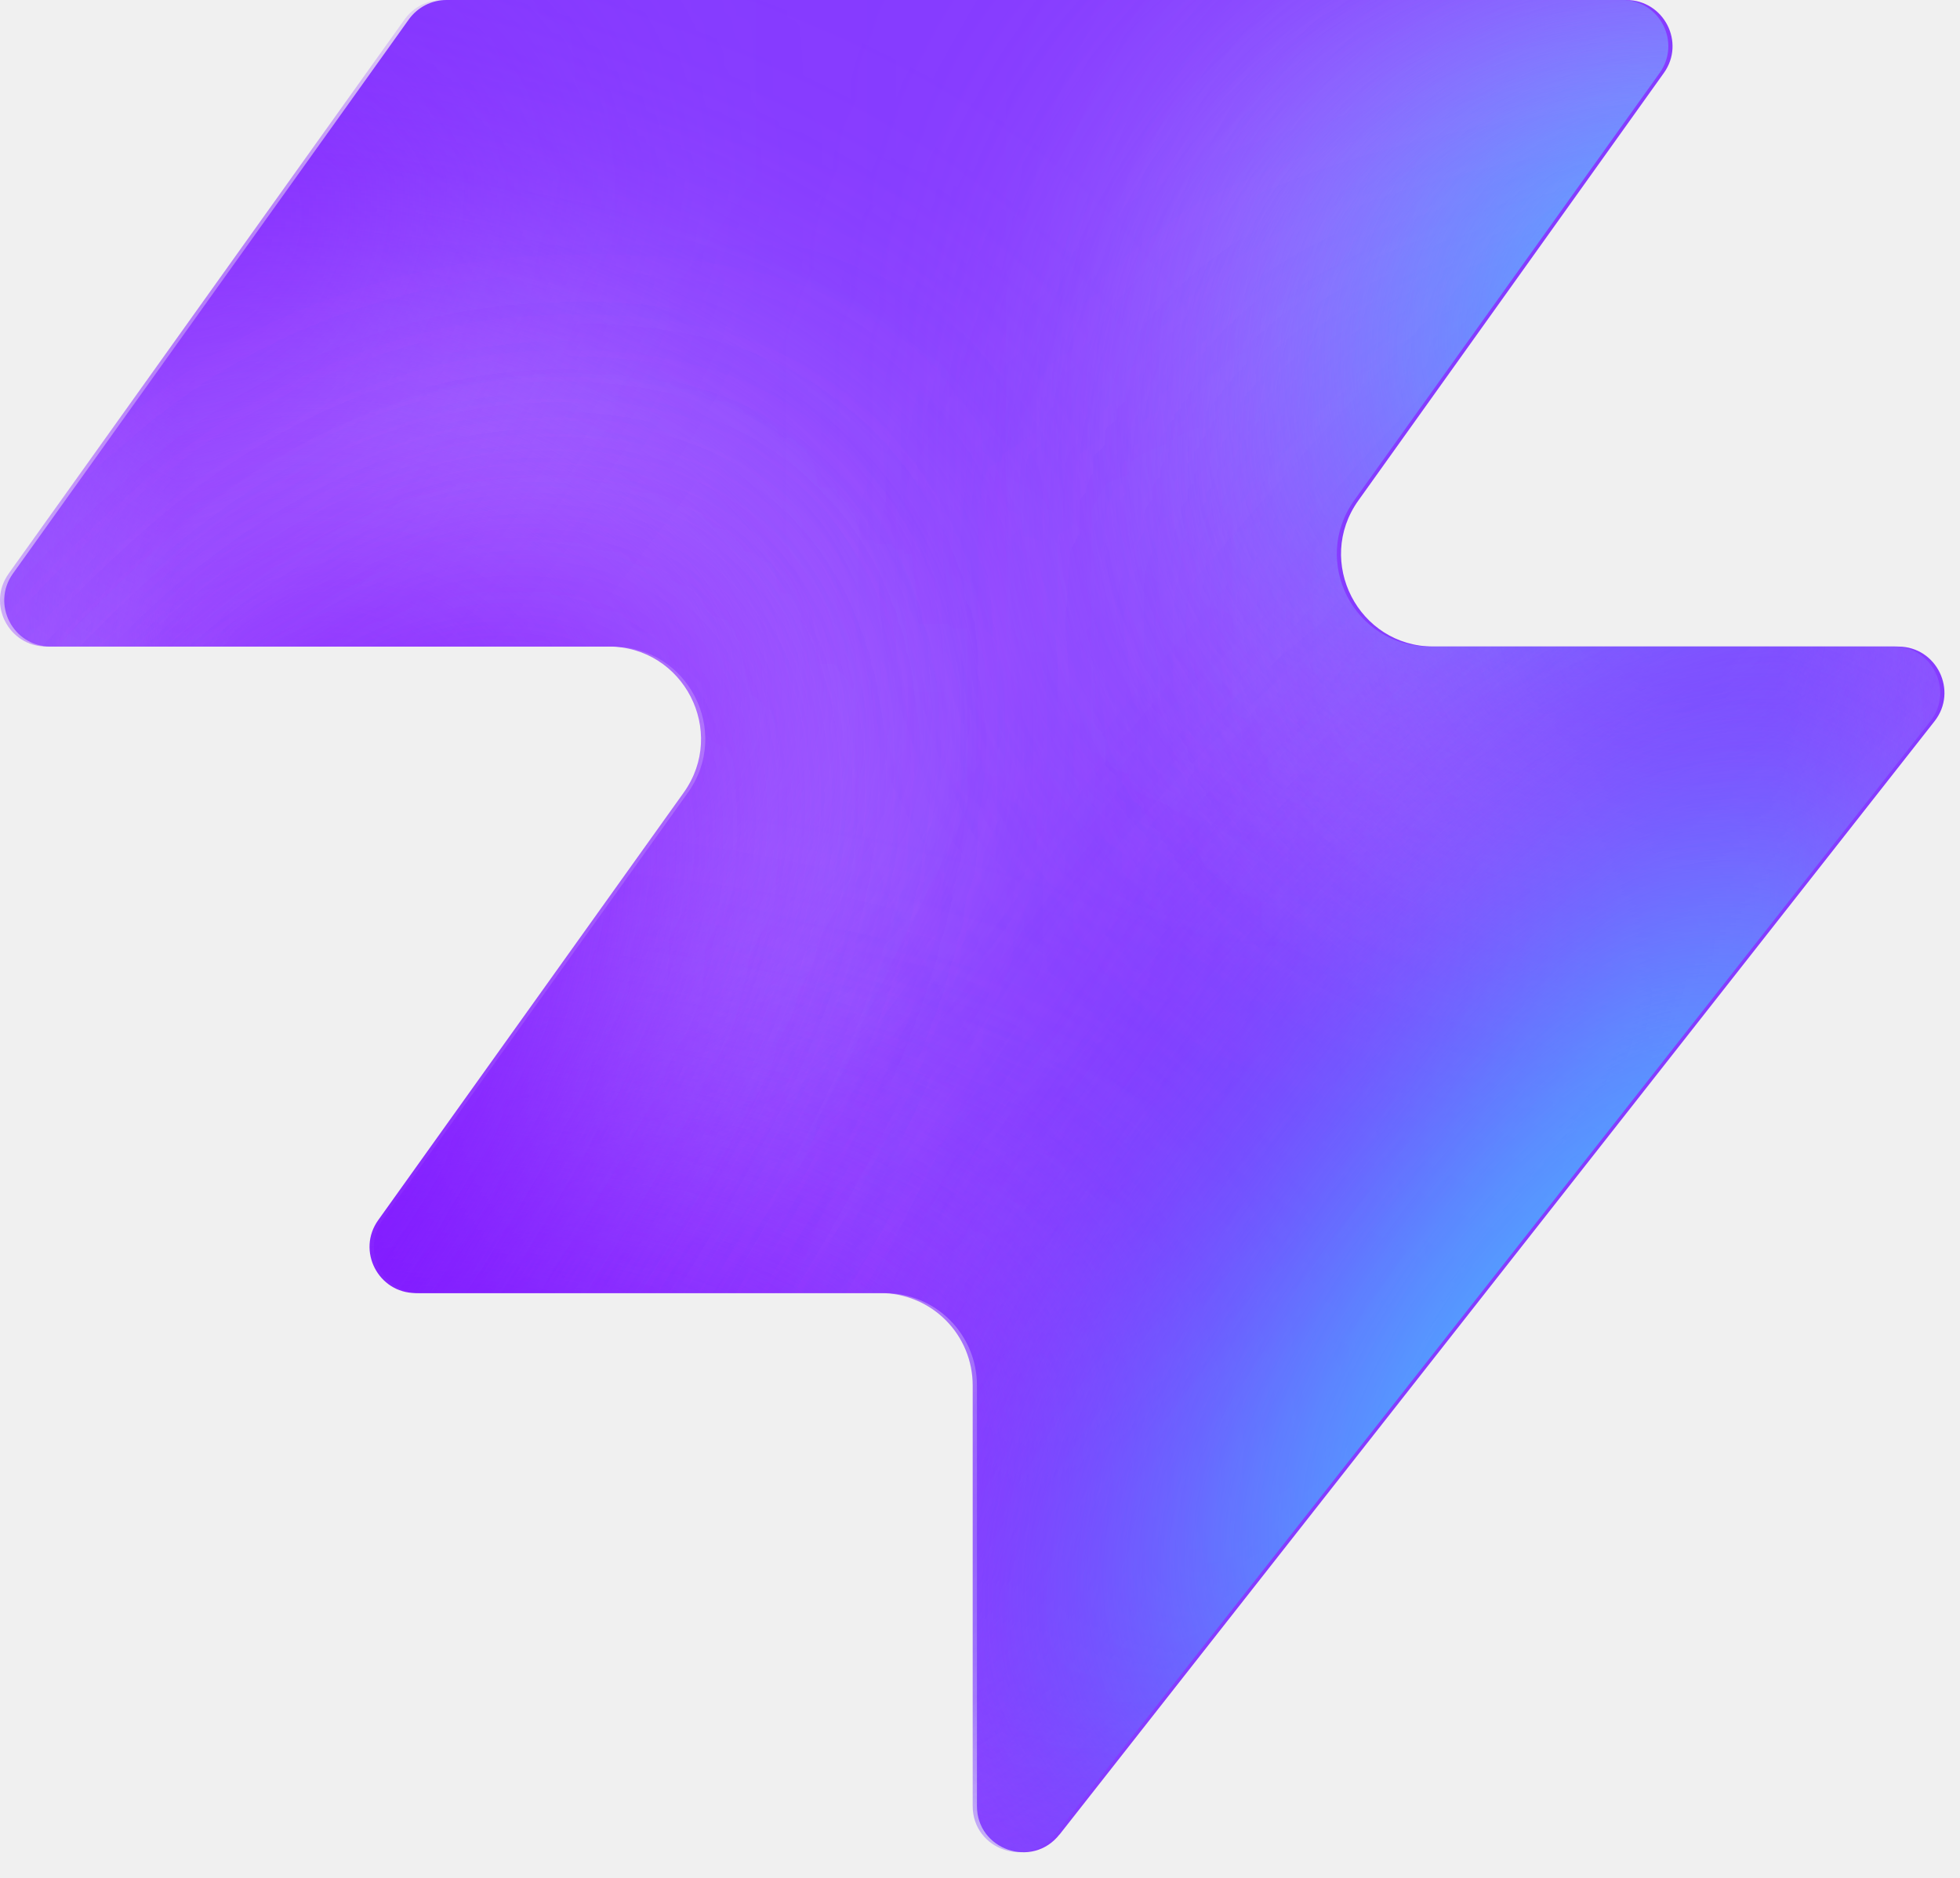
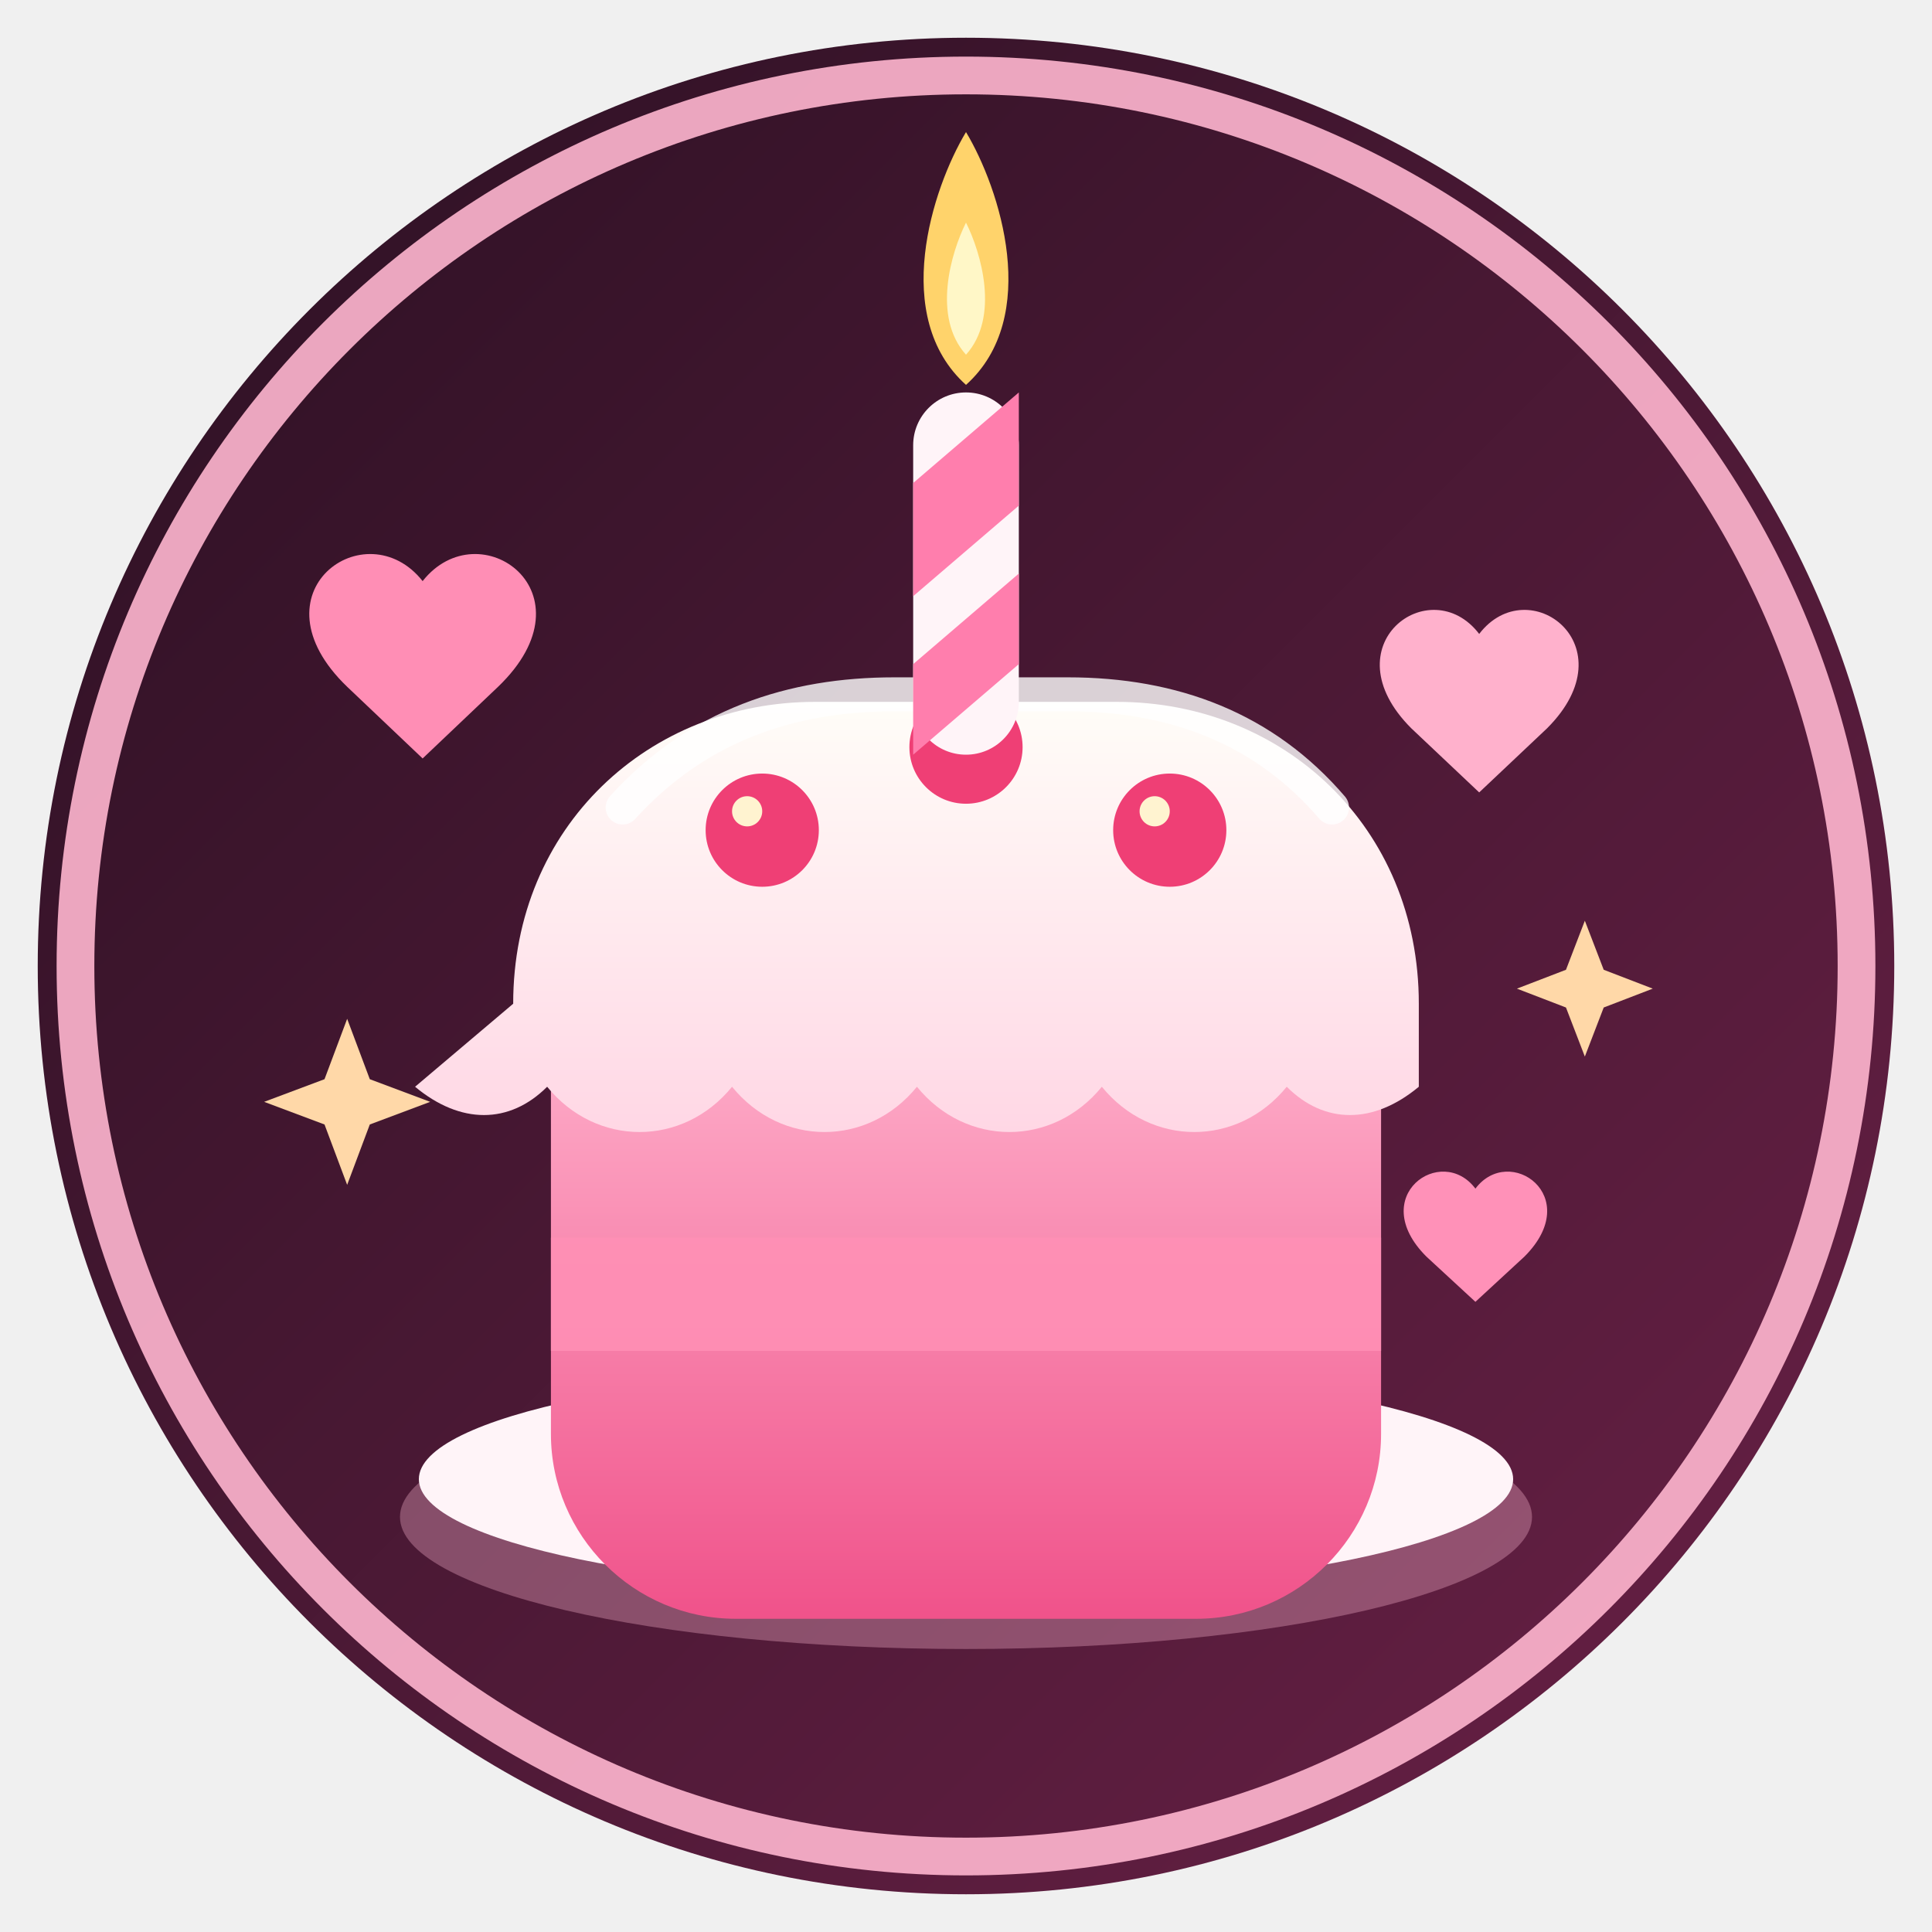
- <svg xmlns="http://www.w3.org/2000/svg" width="48" height="46" fill="none" viewBox="0 0 48 46">
-   <path fill="#863bff" d="M25.946 44.938c-.664.845-2.021.375-2.021-.698V33.937a2.26 2.26 0 0 0-2.262-2.262H10.287c-.92 0-1.456-1.04-.92-1.788l7.48-10.471c1.07-1.497 0-3.578-1.842-3.578H1.237c-.92 0-1.456-1.04-.92-1.788L10.013.474c.214-.297.556-.474.92-.474h28.894c.92 0 1.456 1.04.92 1.788l-7.48 10.471c-1.07 1.498 0 3.579 1.842 3.579h11.377c.943 0 1.473 1.088.89 1.83L25.947 44.94z" style="fill:#863bff;fill:color(display-p3 .525 .23 1);fill-opacity:1" />
-   <mask id="a" width="48" height="46" x="0" y="0" maskUnits="userSpaceOnUse" style="mask-type:alpha">
-     <path fill="#000" d="M25.842 44.938c-.664.844-2.021.375-2.021-.698V33.937a2.26 2.26 0 0 0-2.262-2.262H10.183c-.92 0-1.456-1.04-.92-1.788l7.48-10.471c1.07-1.498 0-3.579-1.842-3.579H1.133c-.92 0-1.456-1.04-.92-1.787L9.91.473c.214-.297.556-.474.92-.474h28.894c.92 0 1.456 1.04.92 1.788l-7.48 10.471c-1.07 1.498 0 3.578 1.842 3.578h11.377c.943 0 1.473 1.088.89 1.832L25.843 44.94z" style="fill:#000;fill-opacity:1" />
-   </mask>
-   <g mask="url(#a)">
-     <g filter="url(#b)">
-       <ellipse cx="5.508" cy="14.704" fill="#ede6ff" rx="5.508" ry="14.704" style="fill:#ede6ff;fill:color(display-p3 .927 .903 1);fill-opacity:1" transform="matrix(.00324 1 1 -.00324 -4.47 31.516)" />
-     </g>
-     <g filter="url(#c)">
-       <ellipse cx="10.399" cy="29.851" fill="#ede6ff" rx="10.399" ry="29.851" style="fill:#ede6ff;fill:color(display-p3 .927 .903 1);fill-opacity:1" transform="matrix(.00324 1 1 -.00324 -39.328 7.883)" />
-     </g>
-     <g filter="url(#d)">
-       <ellipse cx="5.508" cy="30.487" fill="#7e14ff" rx="5.508" ry="30.487" style="fill:#7e14ff;fill:color(display-p3 .492 .077 1);fill-opacity:1" transform="rotate(89.814 -25.913 -14.639)scale(1 -1)" />
-     </g>
-     <g filter="url(#e)">
-       <ellipse cx="5.508" cy="30.599" fill="#7e14ff" rx="5.508" ry="30.599" style="fill:#7e14ff;fill:color(display-p3 .492 .077 1);fill-opacity:1" transform="rotate(89.814 -32.644 -3.334)scale(1 -1)" />
-     </g>
-     <g filter="url(#f)">
-       <ellipse cx="5.508" cy="30.599" fill="#7e14ff" rx="5.508" ry="30.599" style="fill:#7e14ff;fill:color(display-p3 .492 .077 1);fill-opacity:1" transform="matrix(.00324 1 1 -.00324 -34.34 30.47)" />
-     </g>
-     <g filter="url(#g)">
-       <ellipse cx="14.072" cy="22.078" fill="#ede6ff" rx="14.072" ry="22.078" style="fill:#ede6ff;fill:color(display-p3 .927 .903 1);fill-opacity:1" transform="rotate(93.35 24.506 48.493)scale(-1 1)" />
-     </g>
-     <g filter="url(#h)">
-       <ellipse cx="3.47" cy="21.501" fill="#7e14ff" rx="3.47" ry="21.501" style="fill:#7e14ff;fill:color(display-p3 .492 .077 1);fill-opacity:1" transform="rotate(89.009 28.708 47.59)scale(-1 1)" />
-     </g>
-     <g filter="url(#i)">
-       <ellipse cx="3.47" cy="21.501" fill="#7e14ff" rx="3.47" ry="21.501" style="fill:#7e14ff;fill:color(display-p3 .492 .077 1);fill-opacity:1" transform="rotate(89.009 28.708 47.59)scale(-1 1)" />
-     </g>
-     <g filter="url(#j)">
-       <ellipse cx=".387" cy="8.972" fill="#7e14ff" rx="4.407" ry="29.108" style="fill:#7e14ff;fill:color(display-p3 .492 .077 1);fill-opacity:1" transform="rotate(39.51 .387 8.972)" />
-     </g>
-     <g filter="url(#k)">
-       <ellipse cx="47.523" cy="-6.092" fill="#7e14ff" rx="4.407" ry="29.108" style="fill:#7e14ff;fill:color(display-p3 .492 .077 1);fill-opacity:1" transform="rotate(37.892 47.523 -6.092)" />
-     </g>
-     <g filter="url(#l)">
-       <ellipse cx="41.412" cy="6.333" fill="#47bfff" rx="5.971" ry="9.665" style="fill:#47bfff;fill:color(display-p3 .28 .748 1);fill-opacity:1" transform="rotate(37.892 41.412 6.333)" />
-     </g>
-     <g filter="url(#m)">
-       <ellipse cx="-1.879" cy="38.332" fill="#7e14ff" rx="4.407" ry="29.108" style="fill:#7e14ff;fill:color(display-p3 .492 .077 1);fill-opacity:1" transform="rotate(37.892 -1.88 38.332)" />
-     </g>
-     <g filter="url(#n)">
-       <ellipse cx="-1.879" cy="38.332" fill="#7e14ff" rx="4.407" ry="29.108" style="fill:#7e14ff;fill:color(display-p3 .492 .077 1);fill-opacity:1" transform="rotate(37.892 -1.88 38.332)" />
-     </g>
-     <g filter="url(#o)">
-       <ellipse cx="35.651" cy="29.907" fill="#7e14ff" rx="4.407" ry="29.108" style="fill:#7e14ff;fill:color(display-p3 .492 .077 1);fill-opacity:1" transform="rotate(37.892 35.651 29.907)" />
-     </g>
-     <g filter="url(#p)">
-       <ellipse cx="38.418" cy="32.4" fill="#47bfff" rx="5.971" ry="15.297" style="fill:#47bfff;fill:color(display-p3 .28 .748 1);fill-opacity:1" transform="rotate(37.892 38.418 32.4)" />
-     </g>
+ <svg xmlns="http://www.w3.org/2000/svg" viewBox="0 0 512 512">
+   <defs>
+     <linearGradient id="bg" x1="0" y1="0" x2="1" y2="1">
+       <stop offset="0%" stop-color="#2a1022" />
+       <stop offset="100%" stop-color="#6b2147" />
+     </linearGradient>
+     <linearGradient id="cake" x1="0" y1="0" x2="0" y2="1">
+       <stop offset="0%" stop-color="#ffb6cf" />
+       <stop offset="100%" stop-color="#f0528a" />
+     </linearGradient>
+     <linearGradient id="cream" x1="0" y1="0" x2="0" y2="1">
+       <stop offset="0%" stop-color="#fffdf8" />
+       <stop offset="100%" stop-color="#ffd7e5" />
+     </linearGradient>
+   </defs>
+   <circle cx="256" cy="256" r="246" fill="url(#bg)" />
+   <circle cx="256" cy="256" r="236" fill="none" stroke="#ffb6cf" stroke-width="10" opacity=".9" />
+   <ellipse cx="256" cy="402" rx="150" ry="35" fill="#f7b3cc" opacity=".35" />
+   <ellipse cx="256" cy="392" rx="145" ry="30" fill="#fff4f8" />
+   <path d="M146 260h220v120c0 27-22 49-49 49H195c-27 0-49-22-49-49z" fill="url(#cake)" />
+   <path d="M146 328h220v30H146z" fill="#ff8fb5" opacity=".9" />
+   <path d="M136 266c0-47 36-80 80-80h80c44 0 80 33 80 80v22c-12 10-25 10-35 0-13 16-36 16-49 0-13 16-36 16-49 0-13 16-36 16-49 0-13 16-36 16-49 0-10 10-23 10-35 0z" fill="url(#cream)" />
+   <path d="M165 214c20-22 45-30 72-30h46c28 0 52 9 70 30" fill="none" stroke="#fff" stroke-width="9" stroke-linecap="round" opacity=".8" />
+   <circle cx="202" cy="220" r="15" fill="#ef3f75" />
+   <circle cx="310" cy="220" r="15" fill="#ef3f75" />
+   <circle cx="256" cy="198" r="15" fill="#ef3f75" />
+   <circle cx="198" cy="215" r="4" fill="#fff3d0" />
+   <circle cx="306" cy="215" r="4" fill="#fff3d0" />
+   <circle cx="252" cy="193" r="4" fill="#fff3d0" />
+   <rect x="242" y="104" width="28" height="96" rx="14" fill="#fff4f8" />
+   <path d="M242 128l28-24v30l-28 24zM242 176l28-24v24l-28 24z" fill="#ff7ead" />
+   <path d="M256 102c-20-18-9-52 0-67 9 15 20 49 0 67z" fill="#ffd36b" />
+   <path d="M256 94c-9-10-4-27 0-35 4 8 9 25 0 35z" fill="#fff7c7" />
+   <path d="M112 154c-15-19-46 3-20 28l20 19 20-19c26-25-5-47-20-28z" fill="#ff8eb5" />
+   <path d="M392 168c-13-17-40 3-18 25l18 17 18-17c22-22-5-42-18-25z" fill="#ffb1cc" />
+   <path d="M391 315c-9-12-29 2-13 18l13 12 13-12c16-16-4-30-13-18z" fill="#ff91b8" />
+   <g fill="#ffd8a8">
+     <path d="M92 270l6 16 16 6-16 6-6 16-6-16-16-6 16-6z" />
+     <path d="M420 244l5 13 13 5-13 5-5 13-5-13-13-5 13-5z" />
  </g>
-   <defs>
-     <filter id="b" width="60.045" height="41.654" x="-19.77" y="16.149" color-interpolation-filters="sRGB" filterUnits="userSpaceOnUse">
-       <feFlood flood-opacity="0" result="BackgroundImageFix" />
-       <feBlend in="SourceGraphic" in2="BackgroundImageFix" result="shape" />
-       <feGaussianBlur result="effect1_foregroundBlur_2002_17158" stdDeviation="7.659" />
-     </filter>
-     <filter id="c" width="90.34" height="51.437" x="-54.613" y="-7.533" color-interpolation-filters="sRGB" filterUnits="userSpaceOnUse">
-       <feFlood flood-opacity="0" result="BackgroundImageFix" />
-       <feBlend in="SourceGraphic" in2="BackgroundImageFix" result="shape" />
-       <feGaussianBlur result="effect1_foregroundBlur_2002_17158" stdDeviation="7.659" />
-     </filter>
-     <filter id="d" width="79.355" height="29.4" x="-49.64" y="2.03" color-interpolation-filters="sRGB" filterUnits="userSpaceOnUse">
-       <feFlood flood-opacity="0" result="BackgroundImageFix" />
-       <feBlend in="SourceGraphic" in2="BackgroundImageFix" result="shape" />
-       <feGaussianBlur result="effect1_foregroundBlur_2002_17158" stdDeviation="4.596" />
-     </filter>
-     <filter id="e" width="79.579" height="29.4" x="-45.045" y="20.029" color-interpolation-filters="sRGB" filterUnits="userSpaceOnUse">
-       <feFlood flood-opacity="0" result="BackgroundImageFix" />
-       <feBlend in="SourceGraphic" in2="BackgroundImageFix" result="shape" />
-       <feGaussianBlur result="effect1_foregroundBlur_2002_17158" stdDeviation="4.596" />
-     </filter>
-     <filter id="f" width="79.579" height="29.4" x="-43.513" y="21.178" color-interpolation-filters="sRGB" filterUnits="userSpaceOnUse">
-       <feFlood flood-opacity="0" result="BackgroundImageFix" />
-       <feBlend in="SourceGraphic" in2="BackgroundImageFix" result="shape" />
-       <feGaussianBlur result="effect1_foregroundBlur_2002_17158" stdDeviation="4.596" />
-     </filter>
-     <filter id="g" width="74.749" height="58.852" x="15.756" y="-17.901" color-interpolation-filters="sRGB" filterUnits="userSpaceOnUse">
-       <feFlood flood-opacity="0" result="BackgroundImageFix" />
-       <feBlend in="SourceGraphic" in2="BackgroundImageFix" result="shape" />
-       <feGaussianBlur result="effect1_foregroundBlur_2002_17158" stdDeviation="7.659" />
-     </filter>
-     <filter id="h" width="61.377" height="25.362" x="23.548" y="2.284" color-interpolation-filters="sRGB" filterUnits="userSpaceOnUse">
-       <feFlood flood-opacity="0" result="BackgroundImageFix" />
-       <feBlend in="SourceGraphic" in2="BackgroundImageFix" result="shape" />
-       <feGaussianBlur result="effect1_foregroundBlur_2002_17158" stdDeviation="4.596" />
-     </filter>
-     <filter id="i" width="61.377" height="25.362" x="23.548" y="2.284" color-interpolation-filters="sRGB" filterUnits="userSpaceOnUse">
-       <feFlood flood-opacity="0" result="BackgroundImageFix" />
-       <feBlend in="SourceGraphic" in2="BackgroundImageFix" result="shape" />
-       <feGaussianBlur result="effect1_foregroundBlur_2002_17158" stdDeviation="4.596" />
-     </filter>
-     <filter id="j" width="56.045" height="63.649" x="-27.636" y="-22.853" color-interpolation-filters="sRGB" filterUnits="userSpaceOnUse">
-       <feFlood flood-opacity="0" result="BackgroundImageFix" />
-       <feBlend in="SourceGraphic" in2="BackgroundImageFix" result="shape" />
-       <feGaussianBlur result="effect1_foregroundBlur_2002_17158" stdDeviation="4.596" />
-     </filter>
-     <filter id="k" width="54.814" height="64.646" x="20.116" y="-38.415" color-interpolation-filters="sRGB" filterUnits="userSpaceOnUse">
-       <feFlood flood-opacity="0" result="BackgroundImageFix" />
-       <feBlend in="SourceGraphic" in2="BackgroundImageFix" result="shape" />
-       <feGaussianBlur result="effect1_foregroundBlur_2002_17158" stdDeviation="4.596" />
-     </filter>
-     <filter id="l" width="33.541" height="35.313" x="24.641" y="-11.323" color-interpolation-filters="sRGB" filterUnits="userSpaceOnUse">
-       <feFlood flood-opacity="0" result="BackgroundImageFix" />
-       <feBlend in="SourceGraphic" in2="BackgroundImageFix" result="shape" />
-       <feGaussianBlur result="effect1_foregroundBlur_2002_17158" stdDeviation="4.596" />
-     </filter>
-     <filter id="m" width="54.814" height="64.646" x="-29.286" y="6.009" color-interpolation-filters="sRGB" filterUnits="userSpaceOnUse">
-       <feFlood flood-opacity="0" result="BackgroundImageFix" />
-       <feBlend in="SourceGraphic" in2="BackgroundImageFix" result="shape" />
-       <feGaussianBlur result="effect1_foregroundBlur_2002_17158" stdDeviation="4.596" />
-     </filter>
-     <filter id="n" width="54.814" height="64.646" x="-29.286" y="6.009" color-interpolation-filters="sRGB" filterUnits="userSpaceOnUse">
-       <feFlood flood-opacity="0" result="BackgroundImageFix" />
-       <feBlend in="SourceGraphic" in2="BackgroundImageFix" result="shape" />
-       <feGaussianBlur result="effect1_foregroundBlur_2002_17158" stdDeviation="4.596" />
-     </filter>
-     <filter id="o" width="54.814" height="64.646" x="8.244" y="-2.416" color-interpolation-filters="sRGB" filterUnits="userSpaceOnUse">
-       <feFlood flood-opacity="0" result="BackgroundImageFix" />
-       <feBlend in="SourceGraphic" in2="BackgroundImageFix" result="shape" />
-       <feGaussianBlur result="effect1_foregroundBlur_2002_17158" stdDeviation="4.596" />
-     </filter>
-     <filter id="p" width="39.409" height="43.623" x="18.713" y="10.588" color-interpolation-filters="sRGB" filterUnits="userSpaceOnUse">
-       <feFlood flood-opacity="0" result="BackgroundImageFix" />
-       <feBlend in="SourceGraphic" in2="BackgroundImageFix" result="shape" />
-       <feGaussianBlur result="effect1_foregroundBlur_2002_17158" stdDeviation="4.596" />
-     </filter>
-   </defs>
</svg>
